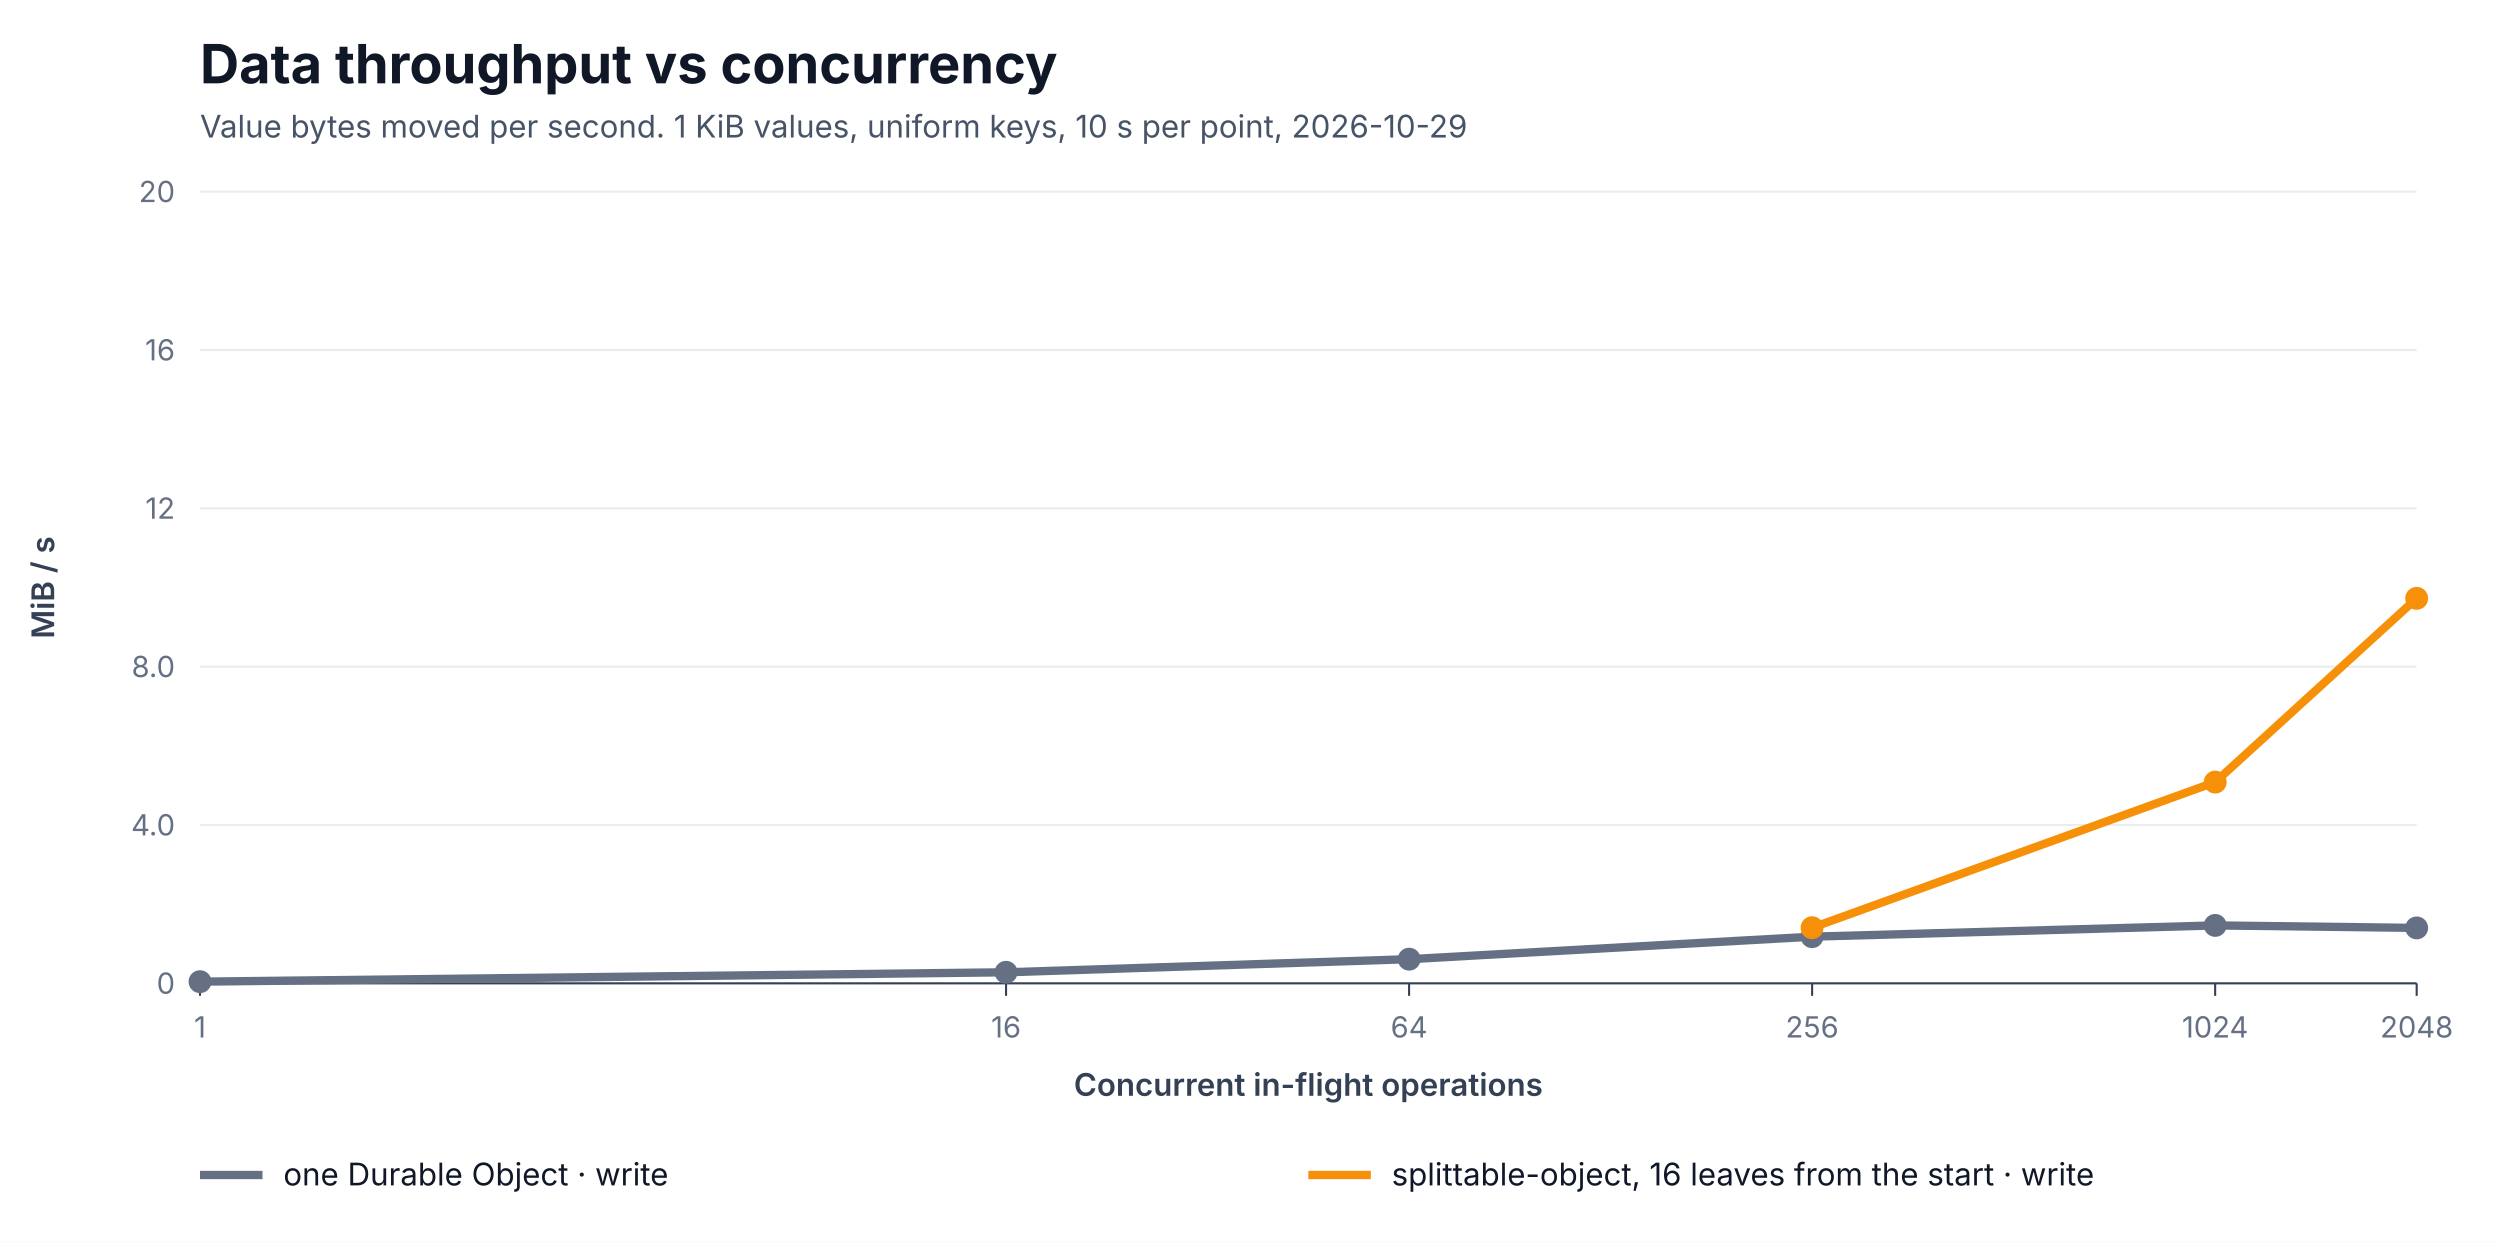
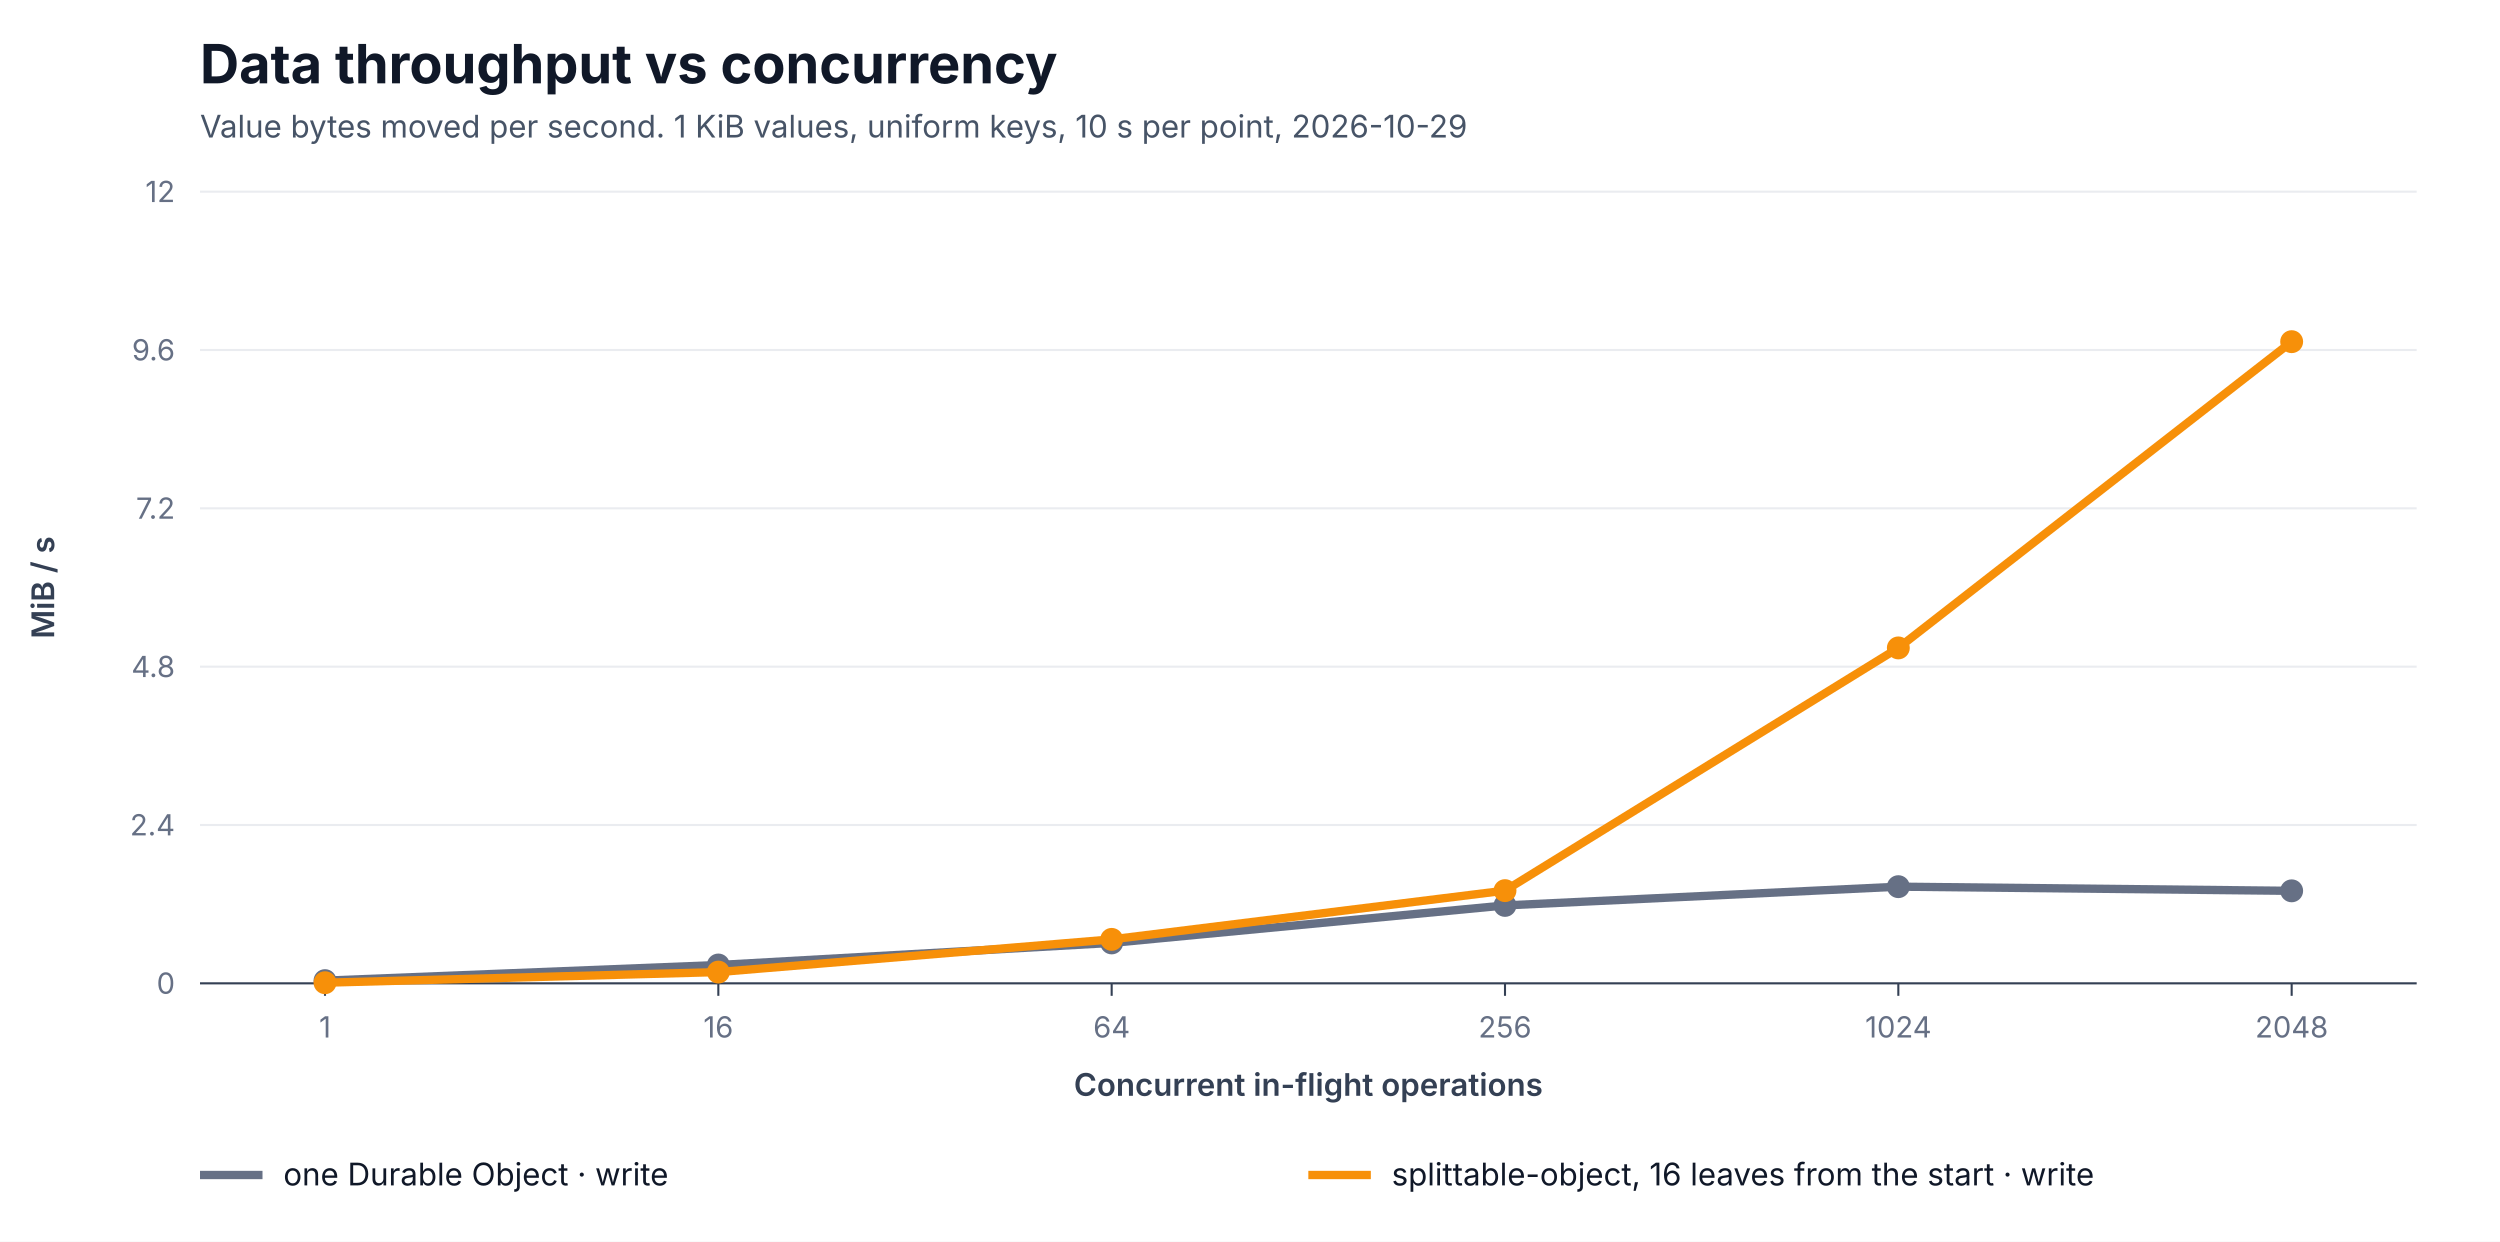
<svg xmlns="http://www.w3.org/2000/svg" width="1200" height="596" viewBox="0 0 1200 596">
  <style>text{font-family:Inter,ui-sans-serif,system-ui,-apple-system,sans-serif;fill:#101828}.title{font-size:26px;font-weight:700}.sub{font-size:15px;fill:#475467}.tick{font-size:14px;fill:#667085}.label{font-size:15px;font-weight:600;fill:#344054}.legend{font-size:15px}.grid{stroke:#eaecf0}.axisline{stroke:#344054}</style>
  <rect width="1200" height="596" fill="#fff" />
  <text x="96" y="40" class="title">Data throughput vs concurrency</text>
  <text x="96" y="66" class="sub">Value bytes moved per second. 1 KiB values, uniform keys, 10 s per point, 2026-10-29</text>
  <line x1="96" x2="1160" y1="472" y2="472" class="grid" />
  <text x="84" y="477" text-anchor="end" class="tick">0</text>
  <line x1="96" x2="1160" y1="396" y2="396" class="grid" />
-   <text x="84" y="401" text-anchor="end" class="tick">4.0</text>
+   <text x="84" y="401" text-anchor="end" class="tick">2.4</text>
  <line x1="96" x2="1160" y1="320" y2="320" class="grid" />
-   <text x="84" y="325" text-anchor="end" class="tick">8.0</text>
+   <text x="84" y="325" text-anchor="end" class="tick">4.8</text>
  <line x1="96" x2="1160" y1="244" y2="244" class="grid" />
-   <text x="84" y="249" text-anchor="end" class="tick">12</text>
+   <text x="84" y="249" text-anchor="end" class="tick">7.2</text>
  <line x1="96" x2="1160" y1="168" y2="168" class="grid" />
-   <text x="84" y="173" text-anchor="end" class="tick">16</text>
+   <text x="84" y="173" text-anchor="end" class="tick">9.6</text>
  <line x1="96" x2="1160" y1="92" y2="92" class="grid" />
-   <text x="84" y="97" text-anchor="end" class="tick">20</text>
+   <text x="84" y="97" text-anchor="end" class="tick">12</text>
  <line x1="96" x2="1160" y1="472" y2="472" class="axisline" />
-   <line x1="96" x2="96" y1="472" y2="478" class="axisline" />
-   <text x="96" y="498" text-anchor="middle" class="tick">1</text>
-   <line x1="482.909" x2="482.909" y1="472" y2="478" class="axisline" />
-   <text x="482.909" y="498" text-anchor="middle" class="tick">16</text>
-   <line x1="676.364" x2="676.364" y1="472" y2="478" class="axisline" />
-   <text x="676.364" y="498" text-anchor="middle" class="tick">64</text>
-   <line x1="869.818" x2="869.818" y1="472" y2="478" class="axisline" />
-   <text x="869.818" y="498" text-anchor="middle" class="tick">256</text>
-   <line x1="1063.273" x2="1063.273" y1="472" y2="478" class="axisline" />
-   <text x="1063.273" y="498" text-anchor="middle" class="tick">1024</text>
-   <line x1="1160" x2="1160" y1="472" y2="478" class="axisline" />
-   <text x="1160" y="498" text-anchor="middle" class="tick">2048</text>
-   <polyline points="96.0,471.2 482.9,466.7 676.4,460.4 869.8,449.6 1063.3,444.2 1160.0,445.4" fill="none" stroke="#667085" stroke-width="4" stroke-linejoin="round" />
-   <circle cx="96.0" cy="471.2" r="5.5" fill="#667085" />
-   <circle cx="482.9" cy="466.7" r="5.5" fill="#667085" />
-   <circle cx="676.4" cy="460.4" r="5.5" fill="#667085" />
-   <circle cx="869.8" cy="449.6" r="5.5" fill="#667085" />
-   <circle cx="1063.3" cy="444.2" r="5.5" fill="#667085" />
-   <circle cx="1160.0" cy="445.4" r="5.5" fill="#667085" />
-   <polyline points="869.8,445.3 1063.3,375.4 1160.0,287.2" fill="none" stroke="#f79009" stroke-width="4" stroke-linejoin="round" />
-   <circle cx="869.8" cy="445.3" r="5.5" fill="#f79009" />
-   <circle cx="1063.3" cy="375.4" r="5.5" fill="#f79009" />
-   <circle cx="1160.0" cy="287.2" r="5.5" fill="#f79009" />
+   <line x1="156" x2="156" y1="472" y2="478" class="axisline" />
+   <text x="156" y="498" text-anchor="middle" class="tick">1</text>
+   <line x1="344.8" x2="344.8" y1="472" y2="478" class="axisline" />
+   <text x="344.8" y="498" text-anchor="middle" class="tick">16</text>
+   <line x1="533.6" x2="533.6" y1="472" y2="478" class="axisline" />
+   <text x="533.6" y="498" text-anchor="middle" class="tick">64</text>
+   <line x1="722.4" x2="722.4" y1="472" y2="478" class="axisline" />
+   <text x="722.4" y="498" text-anchor="middle" class="tick">256</text>
+   <line x1="911.2" x2="911.2" y1="472" y2="478" class="axisline" />
+   <text x="911.2" y="498" text-anchor="middle" class="tick">1024</text>
+   <line x1="1100" x2="1100" y1="472" y2="478" class="axisline" />
+   <text x="1100" y="498" text-anchor="middle" class="tick">2048</text>
+   <polyline points="156.0,470.7 344.8,463.2 533.6,452.6 722.4,434.6 911.2,425.6 1100.0,427.6" fill="none" stroke="#667085" stroke-width="4" stroke-linejoin="round" />
+   <circle cx="156.0" cy="470.7" r="5.5" fill="#667085" />
+   <circle cx="344.8" cy="463.2" r="5.5" fill="#667085" />
+   <circle cx="533.6" cy="452.6" r="5.5" fill="#667085" />
+   <circle cx="722.4" cy="434.6" r="5.5" fill="#667085" />
+   <circle cx="911.2" cy="425.6" r="5.5" fill="#667085" />
+   <circle cx="1100.0" cy="427.6" r="5.5" fill="#667085" />
+   <polyline points="156.0,471.7 344.8,466.6 533.6,450.9 722.4,427.5 911.2,311.0 1100.0,164.0" fill="none" stroke="#f79009" stroke-width="4" stroke-linejoin="round" />
+   <circle cx="156.0" cy="471.7" r="5.5" fill="#f79009" />
+   <circle cx="344.8" cy="466.6" r="5.5" fill="#f79009" />
+   <circle cx="533.6" cy="450.9" r="5.5" fill="#f79009" />
+   <circle cx="722.4" cy="427.5" r="5.5" fill="#f79009" />
+   <circle cx="911.2" cy="311.0" r="5.5" fill="#f79009" />
+   <circle cx="1100.0" cy="164.0" r="5.5" fill="#f79009" />
  <text x="628" y="526" text-anchor="middle" class="label">Concurrent in-flight operations</text>
  <text transform="translate(26,282) rotate(-90)" text-anchor="middle" class="label">MiB / s</text>
  <g transform="translate(96,564)">
    <line x1="0" x2="30" y1="0" y2="0" stroke="#667085" stroke-width="4" />
    <text x="40" y="5" class="legend">one Durable Object · write</text>
  </g>
  <g transform="translate(628,564)">
    <line x1="0" x2="30" y1="0" y2="0" stroke="#f79009" stroke-width="4" />
    <text x="40" y="5" class="legend">splittable-object, 16 leaves from the start · write</text>
  </g>
</svg>
